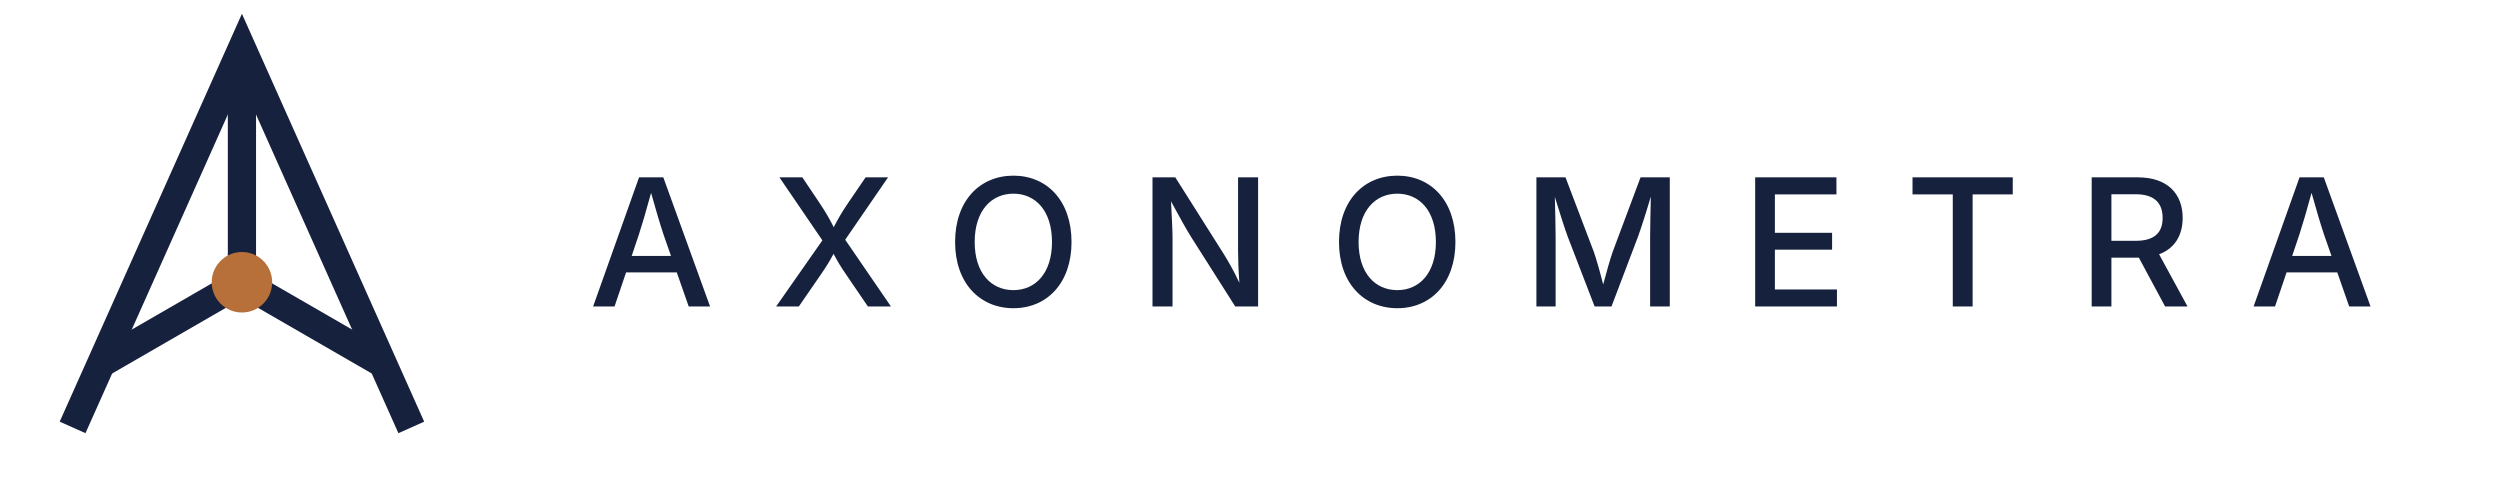
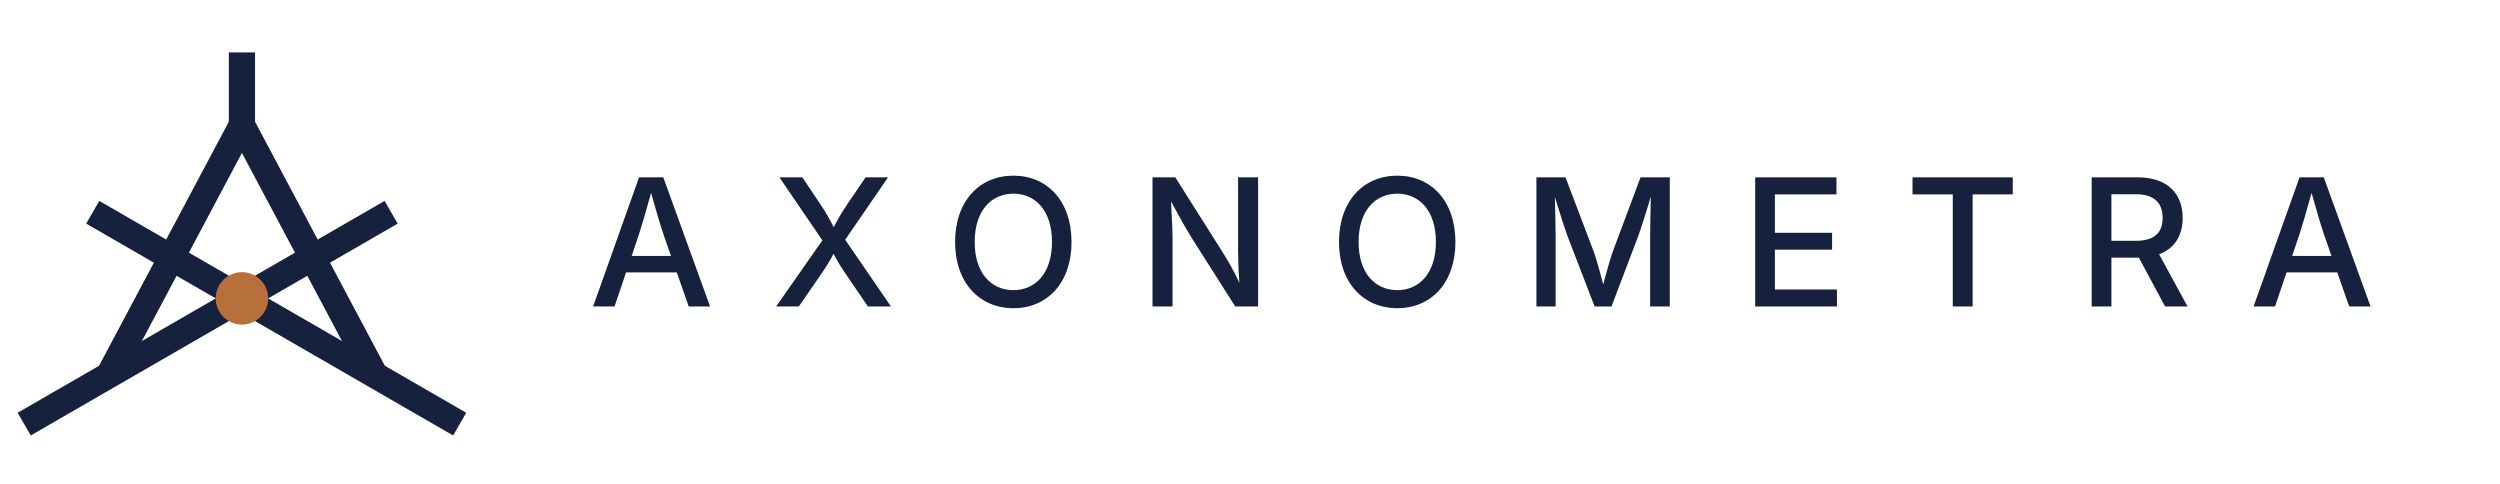
<svg xmlns="http://www.w3.org/2000/svg" viewBox="0 0 620 120" role="img" aria-label="Axonometra">
-   <g fill="none" stroke="#16213D" stroke-width="7" stroke-linejoin="miter" stroke-linecap="butt">
-     <polyline points="18.00,106.00 60.00,12.00 102.00,106.00" />
-     <polyline points="25.08,90.16 60.00,70.00 94.92,90.16" />
-     <line x1="60.0" y1="12.0" x2="60.0" y2="70.0" />
+   <g fill="none" stroke="#16213D" stroke-width="6.5" stroke-linejoin="miter" stroke-linecap="butt">
+     <polyline points="27.00,93.05 60.00,31.00 93.00,93.05" />
+     <line x1="60.0" y1="13.0" x2="60.0" y2="31.0" />
+     <polyline points="6.00,105.18 97.00,52.64" />
+     <polyline points="114.00,105.18 23.00,52.64" />
  </g>
-   <circle cx="60.0" cy="70.0" r="7.5" fill="#B8703A" />
+   <circle cx="60.0" cy="74.0" r="6.5" fill="#B8703A" />
  <text x="146" y="76" fill="#16213D" font-family="Avenir Next, Inter, Helvetica Neue, Arial, sans-serif" font-weight="500" font-size="44" letter-spacing="14.1">AXONOMETRA</text>
</svg>
